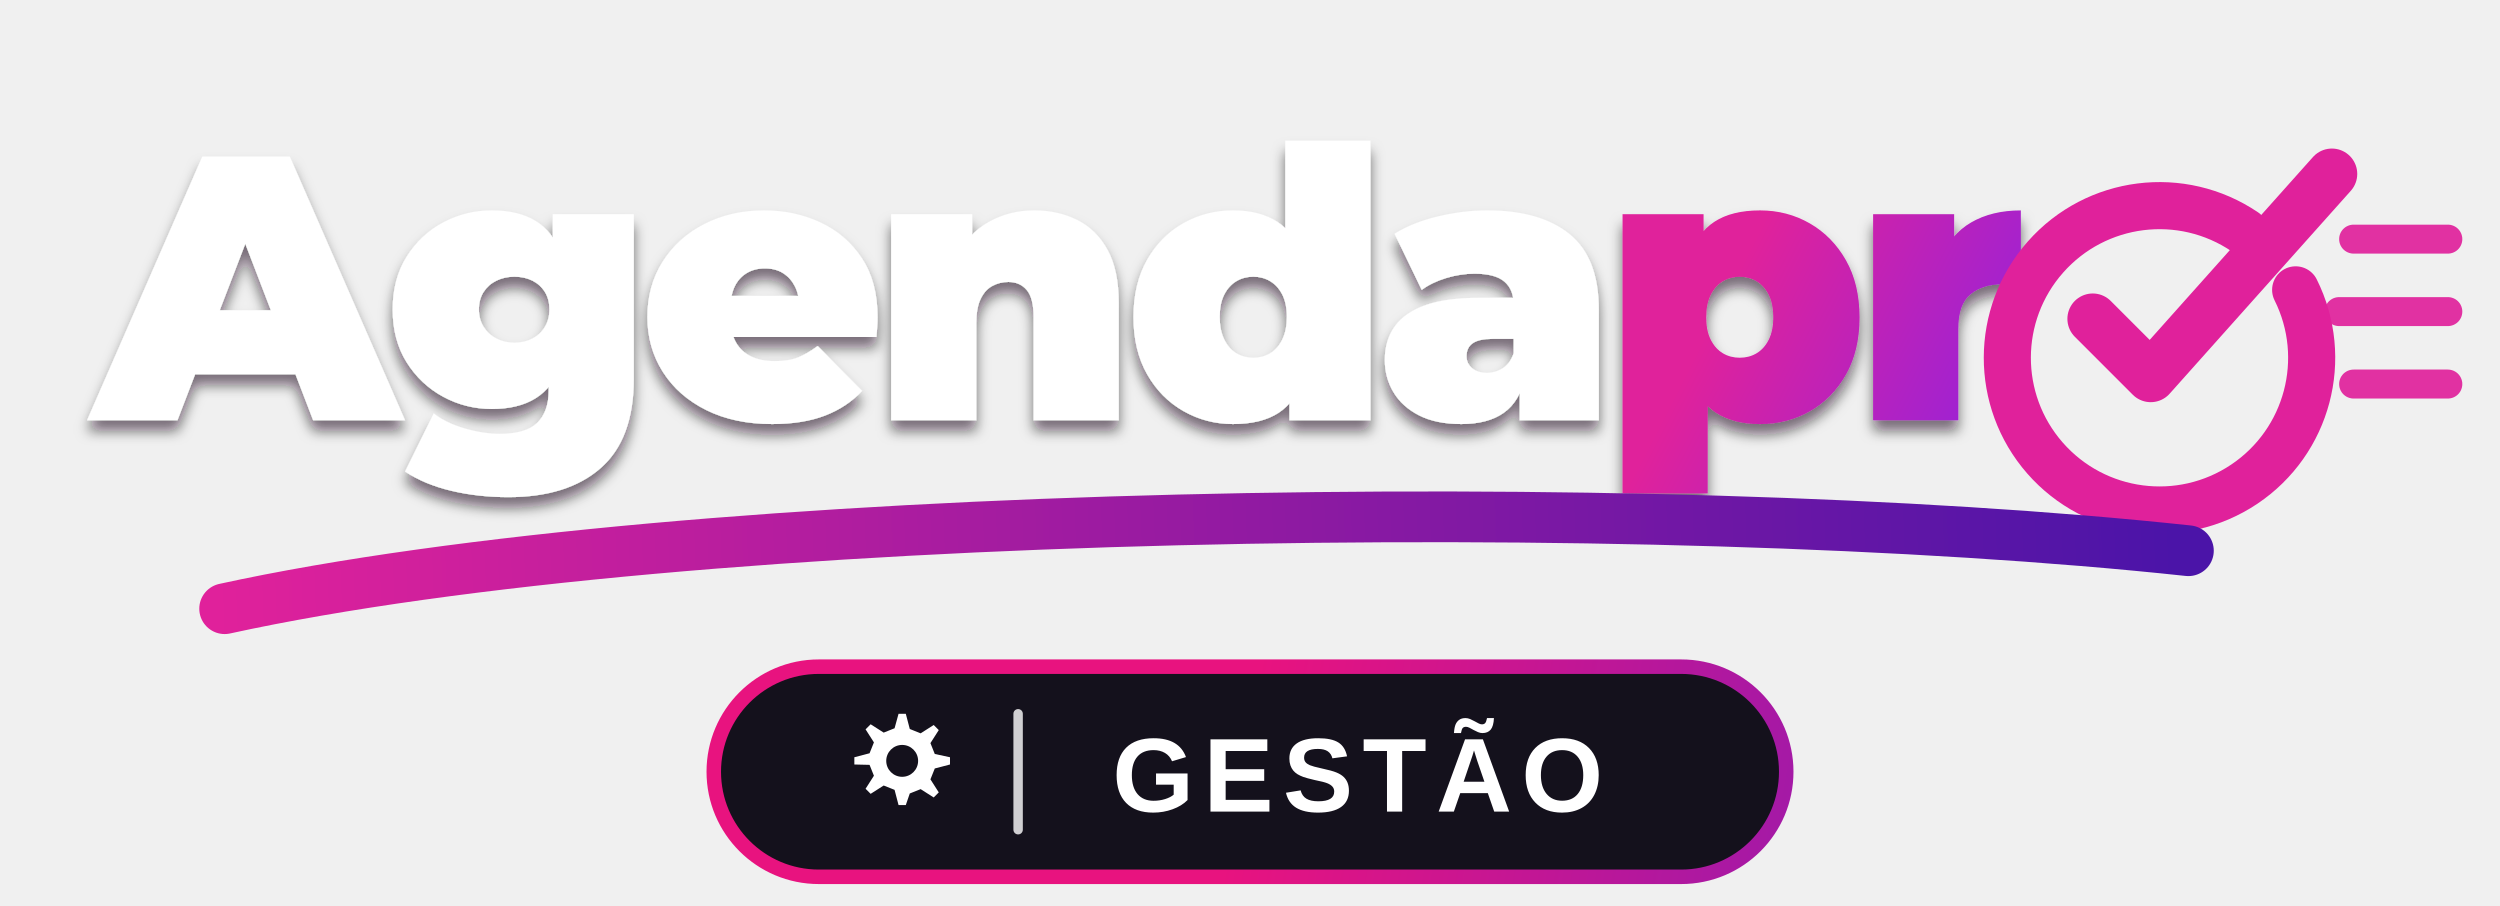
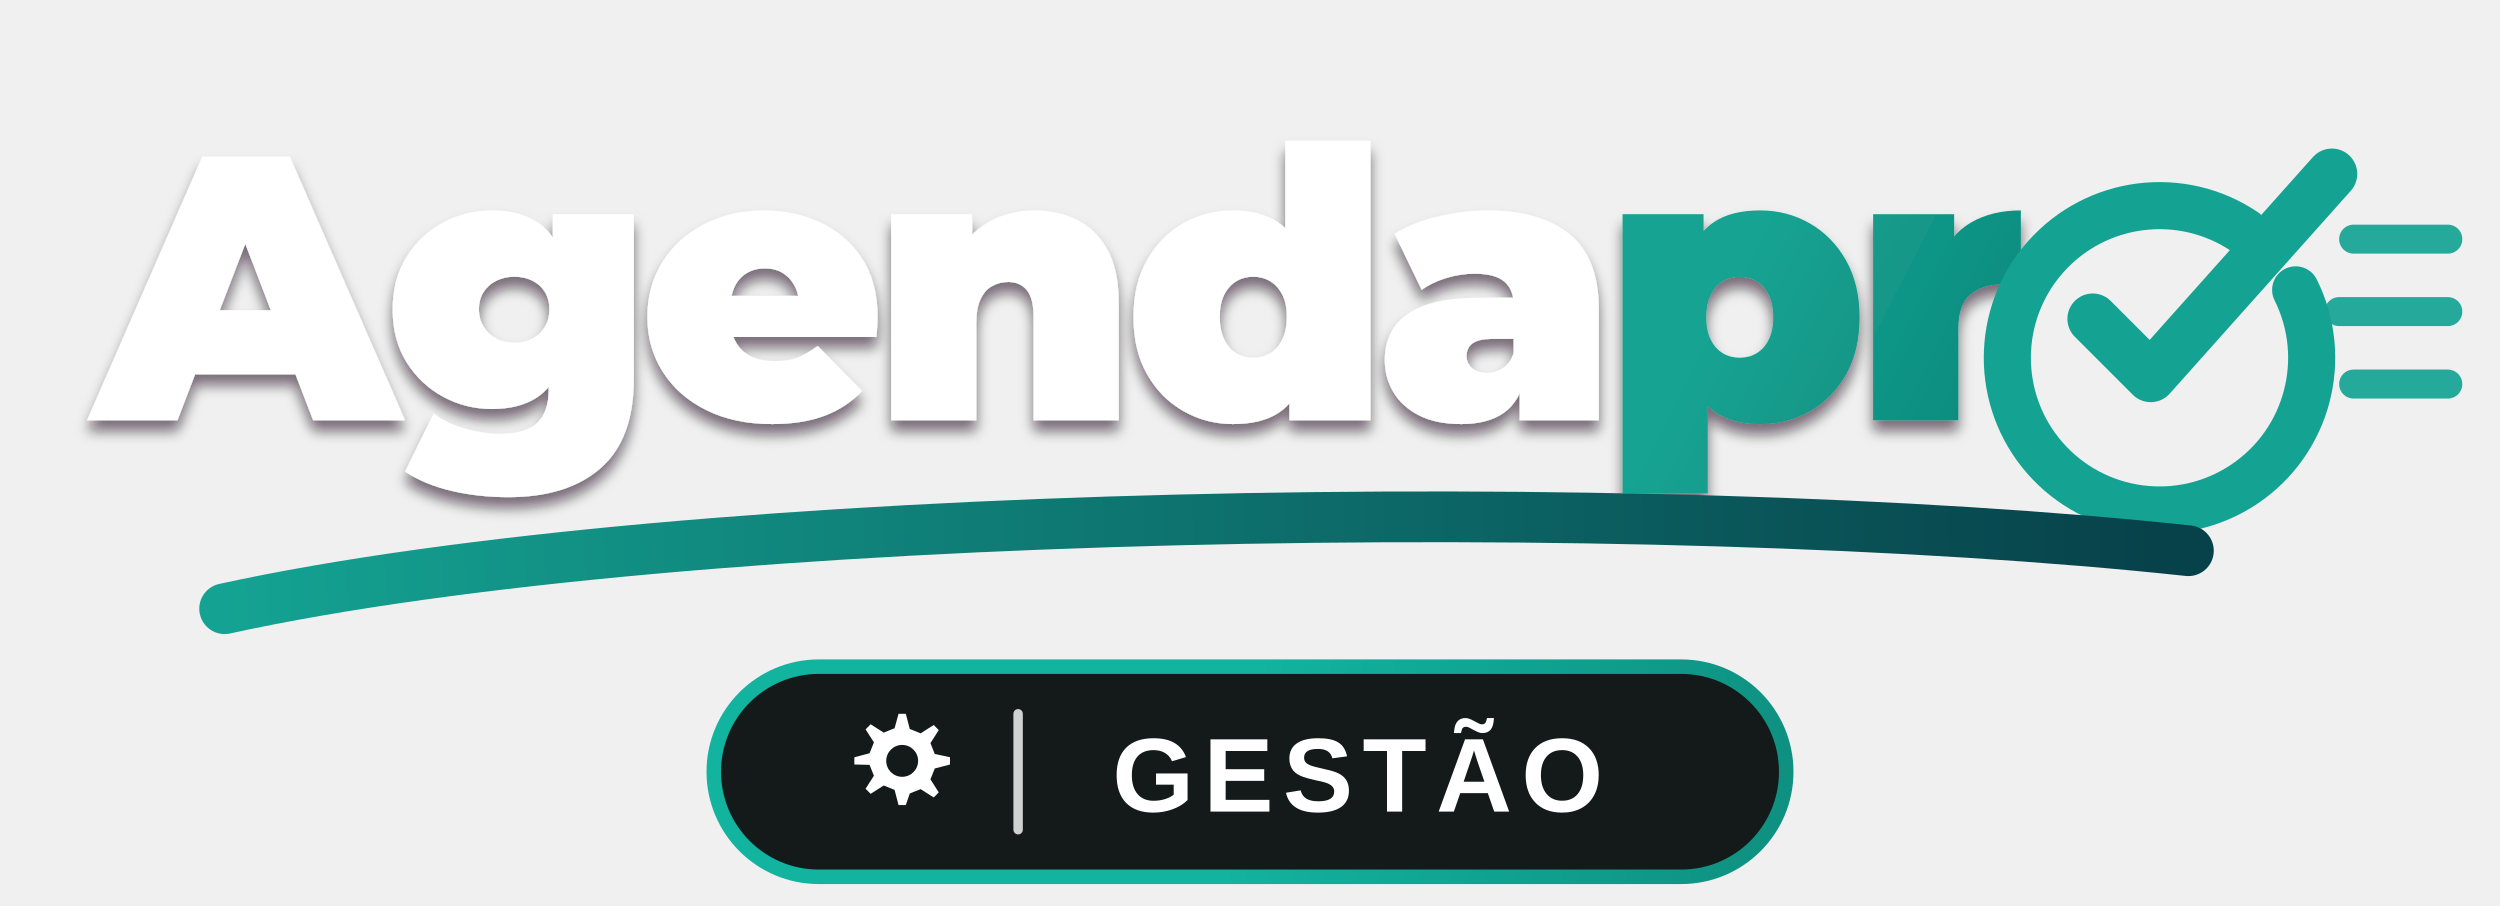
<svg xmlns="http://www.w3.org/2000/svg" viewBox="0 0 690 250" width="690" height="250" role="img" aria-labelledby="lg-t lg-d">
  <defs>
    <linearGradient id="lg-g" x1="417" y1="30" x2="650" y2="150" gradientUnits="userSpaceOnUse">
-       <stop offset="0" stop-color="#E0219B" />
-       <stop offset=".38" stop-color="#8A25E4" />
-       <stop offset="1" stop-color="#4B14A8" />
+       <stop offset="0" stop-color="#14A392" />
+       <stop offset=".38" stop-color="#0E8578" />
+       <stop offset="1" stop-color="#07414A" />
    </linearGradient>
    <linearGradient id="lg-c" x1="60" y1="170" x2="600" y2="150" gradientUnits="userSpaceOnUse">
-       <stop offset="0" stop-color="#E0219B" />
-       <stop offset="1" stop-color="#4B14A8" />
+       <stop offset="0" stop-color="#14A392" />
+       <stop offset="1" stop-color="#07414A" />
    </linearGradient>
    <linearGradient id="lg-p" x1="120" y1="185" x2="430" y2="240" gradientUnits="userSpaceOnUse">
-       <stop offset="0" stop-color="#E8137F" />
-       <stop offset="1" stop-color="#5B1FD0" />
+       <stop offset="0" stop-color="#12B39F" />
+       <stop offset="1" stop-color="#0B6A60" />
    </linearGradient>
    <filter id="lg-r" x="-5%" y="-12%" width="110%" height="126%">
      <feDropShadow dx="0" dy="3" stdDeviation="1.8" flood-color="#0A0710" flood-opacity=".55" />
    </filter>
  </defs>
  <g filter="url(#lg-r)" transform="translate(26 116.0)">
    <path d="M-1.976 0.0 29.848 -72.8H53.976L85.8 0.0H60.424L36.92 -61.152H46.488L22.984 0.0ZM16.952 -12.688 23.192 -30.368H56.68L62.92 -12.688Z M114.296 21.216Q105.872 21.216 98.488 19.448Q91.104 17.68 85.8 14.144L93.704 -1.872Q97.032 0.728 102.18 2.236Q107.328 3.744 111.904 3.744Q119.184 3.744 122.304 0.676Q125.424 -2.392 125.424 -8.112V-12.896L126.464 -30.576L126.568 -48.256V-56.888H148.928V-11.336Q148.928 5.2 139.776 13.208Q130.624 21.216 114.296 21.216ZM109.72 -3.12Q102.544 -3.12 96.304 -6.5Q90.064 -9.88 86.216 -16.016Q82.368 -22.152 82.368 -30.576Q82.368 -39.0 86.216 -45.136Q90.064 -51.272 96.304 -54.6Q102.544 -57.928 109.72 -57.928Q117.104 -57.928 121.836 -55.016Q126.568 -52.104 128.856 -46.02Q131.144 -39.936 131.144 -30.576Q131.144 -21.216 128.856 -15.132Q126.568 -9.048 121.836 -6.084Q117.104 -3.12 109.72 -3.12ZM115.96 -21.424Q118.768 -21.424 120.952 -22.568Q123.136 -23.712 124.384 -25.792Q125.632 -27.872 125.632 -30.576Q125.632 -33.384 124.384 -35.412Q123.136 -37.44 120.952 -38.532Q118.768 -39.624 115.96 -39.624Q113.256 -39.624 111.02 -38.532Q108.784 -37.44 107.484 -35.412Q106.184 -33.384 106.184 -30.576Q106.184 -27.872 107.484 -25.792Q108.784 -23.712 111.02 -22.568Q113.256 -21.424 115.96 -21.424Z M187.096 1.04Q176.696 1.04 168.948 -2.808Q161.2 -6.656 156.936 -13.364Q152.672 -20.072 152.672 -28.496Q152.672 -37.128 156.884 -43.784Q161.096 -50.44 168.428 -54.184Q175.76 -57.928 184.912 -57.928Q193.336 -57.928 200.46 -54.6Q207.584 -51.272 211.9 -44.72Q216.216 -38.168 216.216 -28.496Q216.216 -27.248 216.112 -25.74Q216.008 -24.232 215.904 -22.984H172.12V-34.32H203.424L194.584 -31.304Q194.584 -34.632 193.388 -36.972Q192.192 -39.312 190.112 -40.612Q188.032 -41.912 185.12 -41.912Q182.208 -41.912 180.076 -40.612Q177.944 -39.312 176.8 -36.972Q175.656 -34.632 175.656 -31.304V-27.768Q175.656 -24.128 177.112 -21.528Q178.568 -18.928 181.272 -17.628Q183.976 -16.328 187.824 -16.328Q191.776 -16.328 194.324 -17.368Q196.872 -18.408 199.68 -20.488L211.952 -8.112Q207.792 -3.64 201.708 -1.3Q195.624 1.04 187.096 1.04Z M219.96 0.0V-56.888H242.32V-40.248L237.848 -45.032Q241.176 -51.48 246.844 -54.704Q252.512 -57.928 259.48 -57.928Q266.032 -57.928 271.336 -55.276Q276.64 -52.624 279.708 -47.008Q282.776 -41.392 282.776 -32.448V0.0H259.272V-28.392Q259.272 -33.696 257.4 -35.932Q255.528 -38.168 252.304 -38.168Q249.912 -38.168 247.884 -37.076Q245.856 -35.984 244.66 -33.488Q243.464 -30.992 243.464 -26.728V0.0Z M314.288 1.04Q306.904 1.04 300.612 -2.548Q294.32 -6.136 290.576 -12.74Q286.832 -19.344 286.832 -28.496Q286.832 -37.648 290.576 -44.252Q294.32 -50.856 300.612 -54.392Q306.904 -57.928 314.288 -57.928Q321.776 -57.928 326.56 -54.756Q331.344 -51.584 333.632 -45.084Q335.92 -38.584 335.92 -28.496Q335.92 -18.304 333.788 -11.752Q331.656 -5.2 326.924 -2.08Q322.192 1.04 314.288 1.04ZM319.904 -17.264Q322.504 -17.264 324.584 -18.512Q326.664 -19.76 327.912 -22.308Q329.16 -24.856 329.16 -28.496Q329.16 -32.24 327.912 -34.684Q326.664 -37.128 324.584 -38.376Q322.504 -39.624 319.904 -39.624Q317.304 -39.624 315.224 -38.376Q313.144 -37.128 311.896 -34.684Q310.648 -32.24 310.648 -28.496Q310.648 -24.856 311.896 -22.308Q313.144 -19.76 315.224 -18.512Q317.304 -17.264 319.904 -17.264ZM329.888 0.0V-7.696L329.784 -28.496L328.744 -49.296V-77.168H352.248V0.0Z M393.432 0.0V-10.088L391.768 -12.792V-31.928Q391.768 -36.088 389.22 -38.272Q386.672 -40.456 380.952 -40.456Q377.104 -40.456 373.152 -39.26Q369.2 -38.064 366.392 -35.984L358.904 -51.48Q363.896 -54.6 370.864 -56.264Q377.832 -57.928 384.488 -57.928Q399.152 -57.928 407.212 -51.376Q415.272 -44.824 415.272 -30.576V0.0ZM377.312 1.04Q370.344 1.04 365.664 -1.352Q360.984 -3.744 358.592 -7.748Q356.2 -11.752 356.2 -16.64Q356.2 -22.152 359.008 -26.0Q361.816 -29.848 367.588 -31.824Q373.36 -33.8 382.2 -33.8H394.056V-22.464H385.944Q382.2 -22.464 380.484 -21.268Q378.768 -20.072 378.768 -17.68Q378.768 -15.704 380.276 -14.404Q381.784 -13.104 384.384 -13.104Q386.776 -13.104 388.804 -14.404Q390.832 -15.704 391.768 -18.512L394.784 -11.544Q393.432 -5.2 389.064 -2.08Q384.696 1.04 377.312 1.04Z" fill="#FFFFFF" />
    <path d="M459.784 1.04Q452.4 1.04 447.564 -2.132Q442.728 -5.304 440.44 -11.804Q438.152 -18.304 438.152 -28.392Q438.152 -38.688 440.284 -45.188Q442.416 -51.688 447.2 -54.808Q451.984 -57.928 459.784 -57.928Q467.272 -57.928 473.512 -54.34Q479.752 -50.752 483.496 -44.148Q487.24 -37.544 487.24 -28.392Q487.24 -19.24 483.496 -12.636Q479.752 -6.032 473.512 -2.496Q467.272 1.04 459.784 1.04ZM421.824 20.176V-56.888H444.184V-49.192L444.288 -28.392L445.328 -7.592V20.176ZM454.168 -17.264Q456.768 -17.264 458.848 -18.512Q460.928 -19.76 462.176 -22.256Q463.424 -24.752 463.424 -28.392Q463.424 -32.136 462.176 -34.632Q460.928 -37.128 458.848 -38.376Q456.768 -39.624 454.168 -39.624Q451.568 -39.624 449.488 -38.376Q447.408 -37.128 446.16 -34.632Q444.912 -32.136 444.912 -28.392Q444.912 -24.752 446.16 -22.256Q447.408 -19.76 449.488 -18.512Q451.568 -17.264 454.168 -17.264Z M490.984 0.0V-56.888H513.344V-39.728L509.704 -44.616Q512.304 -51.272 518.024 -54.6Q523.744 -57.928 531.752 -57.928V-37.128Q530.192 -37.336 528.996 -37.44Q527.8 -37.544 526.552 -37.544Q521.248 -37.544 517.868 -34.788Q514.488 -32.032 514.488 -25.272V0.0Z" fill="url(#lg-g)" />
  </g>
  <g transform="translate(549.6 40.0)">
    <g stroke="url(#lg-g)" stroke-width="8" stroke-linecap="round" opacity=".92">
      <path d="M100 26h26" />
      <path d="M96 46h30" />
      <path d="M100 66h26" />
    </g>
    <path d="M84 40A42 42 0 1 1 70 24" fill="none" stroke="url(#lg-g)" stroke-width="13" stroke-linecap="round" />
    <path d="M28 48 44 64 94 8" fill="none" stroke="url(#lg-g)" stroke-width="14" stroke-linecap="round" stroke-linejoin="round" />
  </g>
  <path d="M62 168C190 140 455 136 604 152" fill="none" stroke="url(#lg-c)" stroke-width="14" stroke-linecap="round" />
  <g transform="translate(195 182)">
-     <rect x="2" y="2" width="296" height="58" rx="29" fill="#14111C" stroke="url(#lg-p)" stroke-width="4" />
+     <rect x="2" y="2" width="296" height="58" rx="29" fill="#131A19" stroke="url(#lg-p)" stroke-width="4" />
    <g transform="translate(38 15)" fill="#fff">
      <path d="M15 0h2l1.1 4.2 3 1.2 3.6-2.3 1.4 1.4-2.3 3.6 1.2 3L29.2 12v2l-4.2 1.1                -1.2 3 2.3 3.6-1.4 1.4-3.6-2.3-3 1.2L17 25.2h-2l-1.1-4.2-3-1.2-3.6 2.3                -1.4-1.4 2.3-3.6-1.2-3L2.8 14v-2l4.2-1.1 1.2-3L5.9 4.3l1.4-1.4 3.6 2.3                3-1.2Z" />
-       <circle cx="16" cy="13" r="4.4" fill="#14111C" />
+       <circle cx="16" cy="13" r="4.4" fill="#131A19" />
    </g>
    <path d="M86 15v32" stroke="#fff" stroke-width="2.6" stroke-linecap="round" opacity=".8" />
    <text x="112" y="42" fill="#fff" font-size="29" font-weight="800" letter-spacing="2.6" font-family="'Segoe UI','Arial Black',Arial,sans-serif">GESTÃO</text>
  </g>
</svg>
